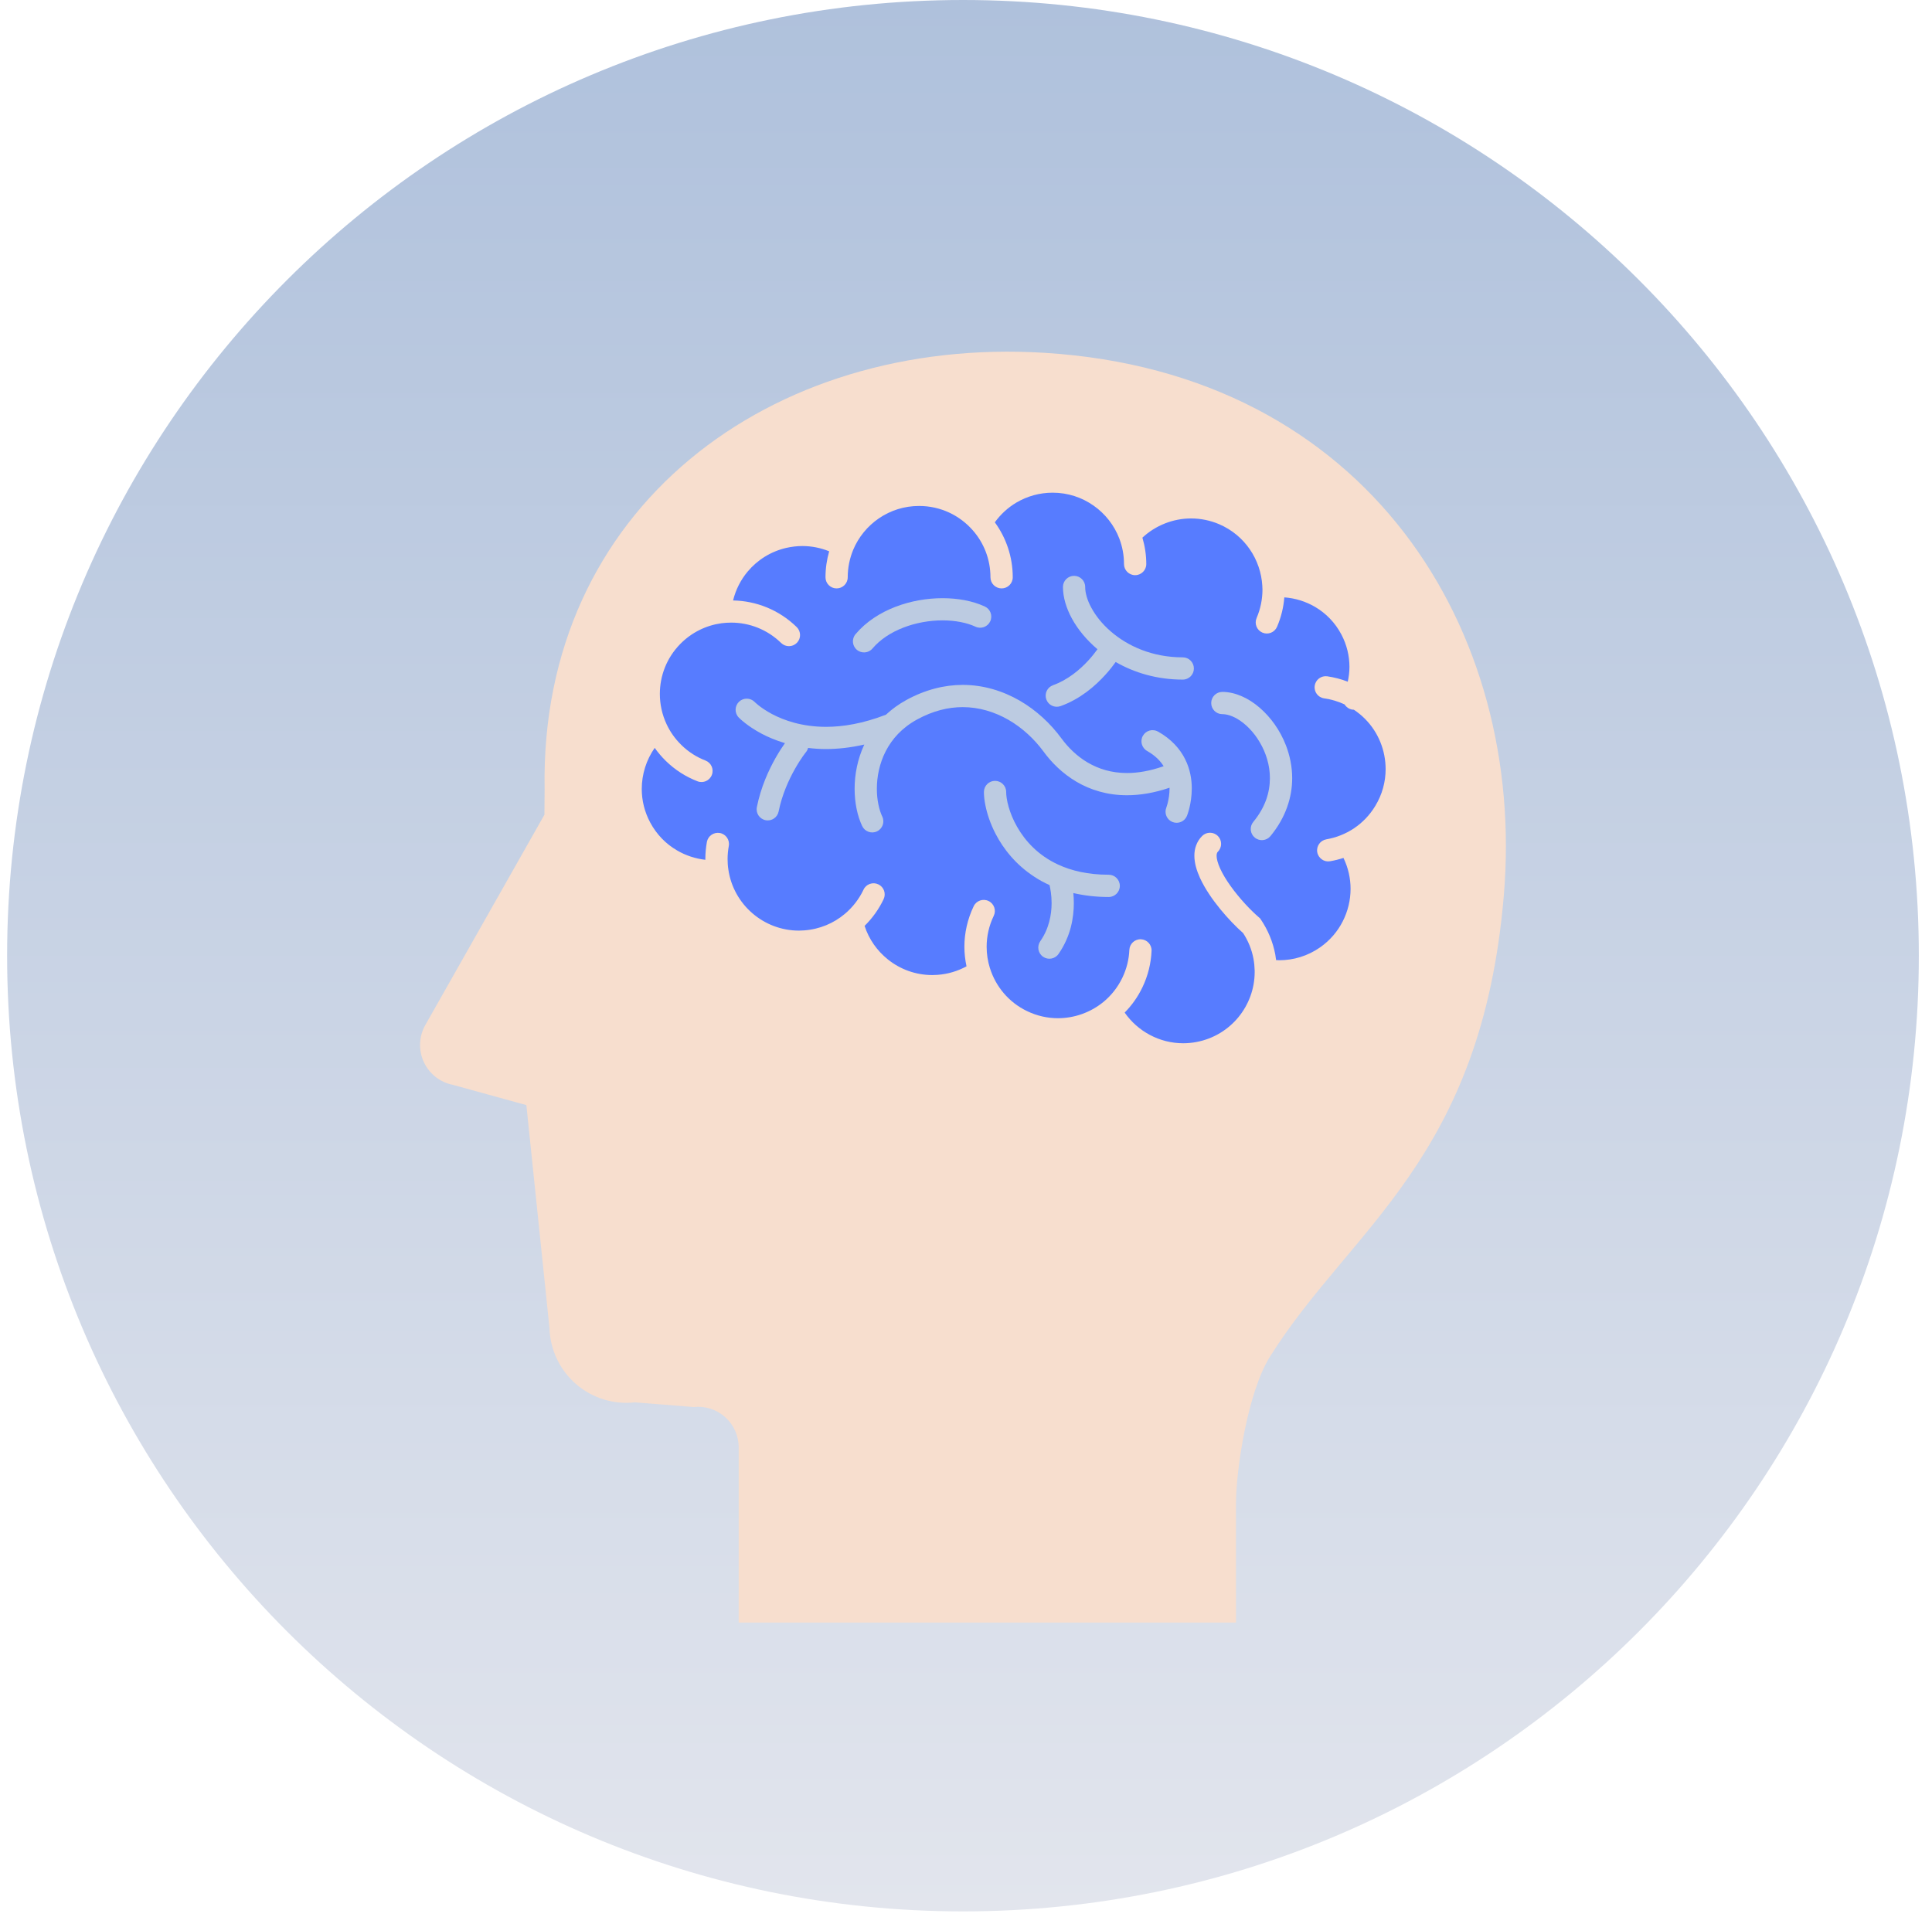
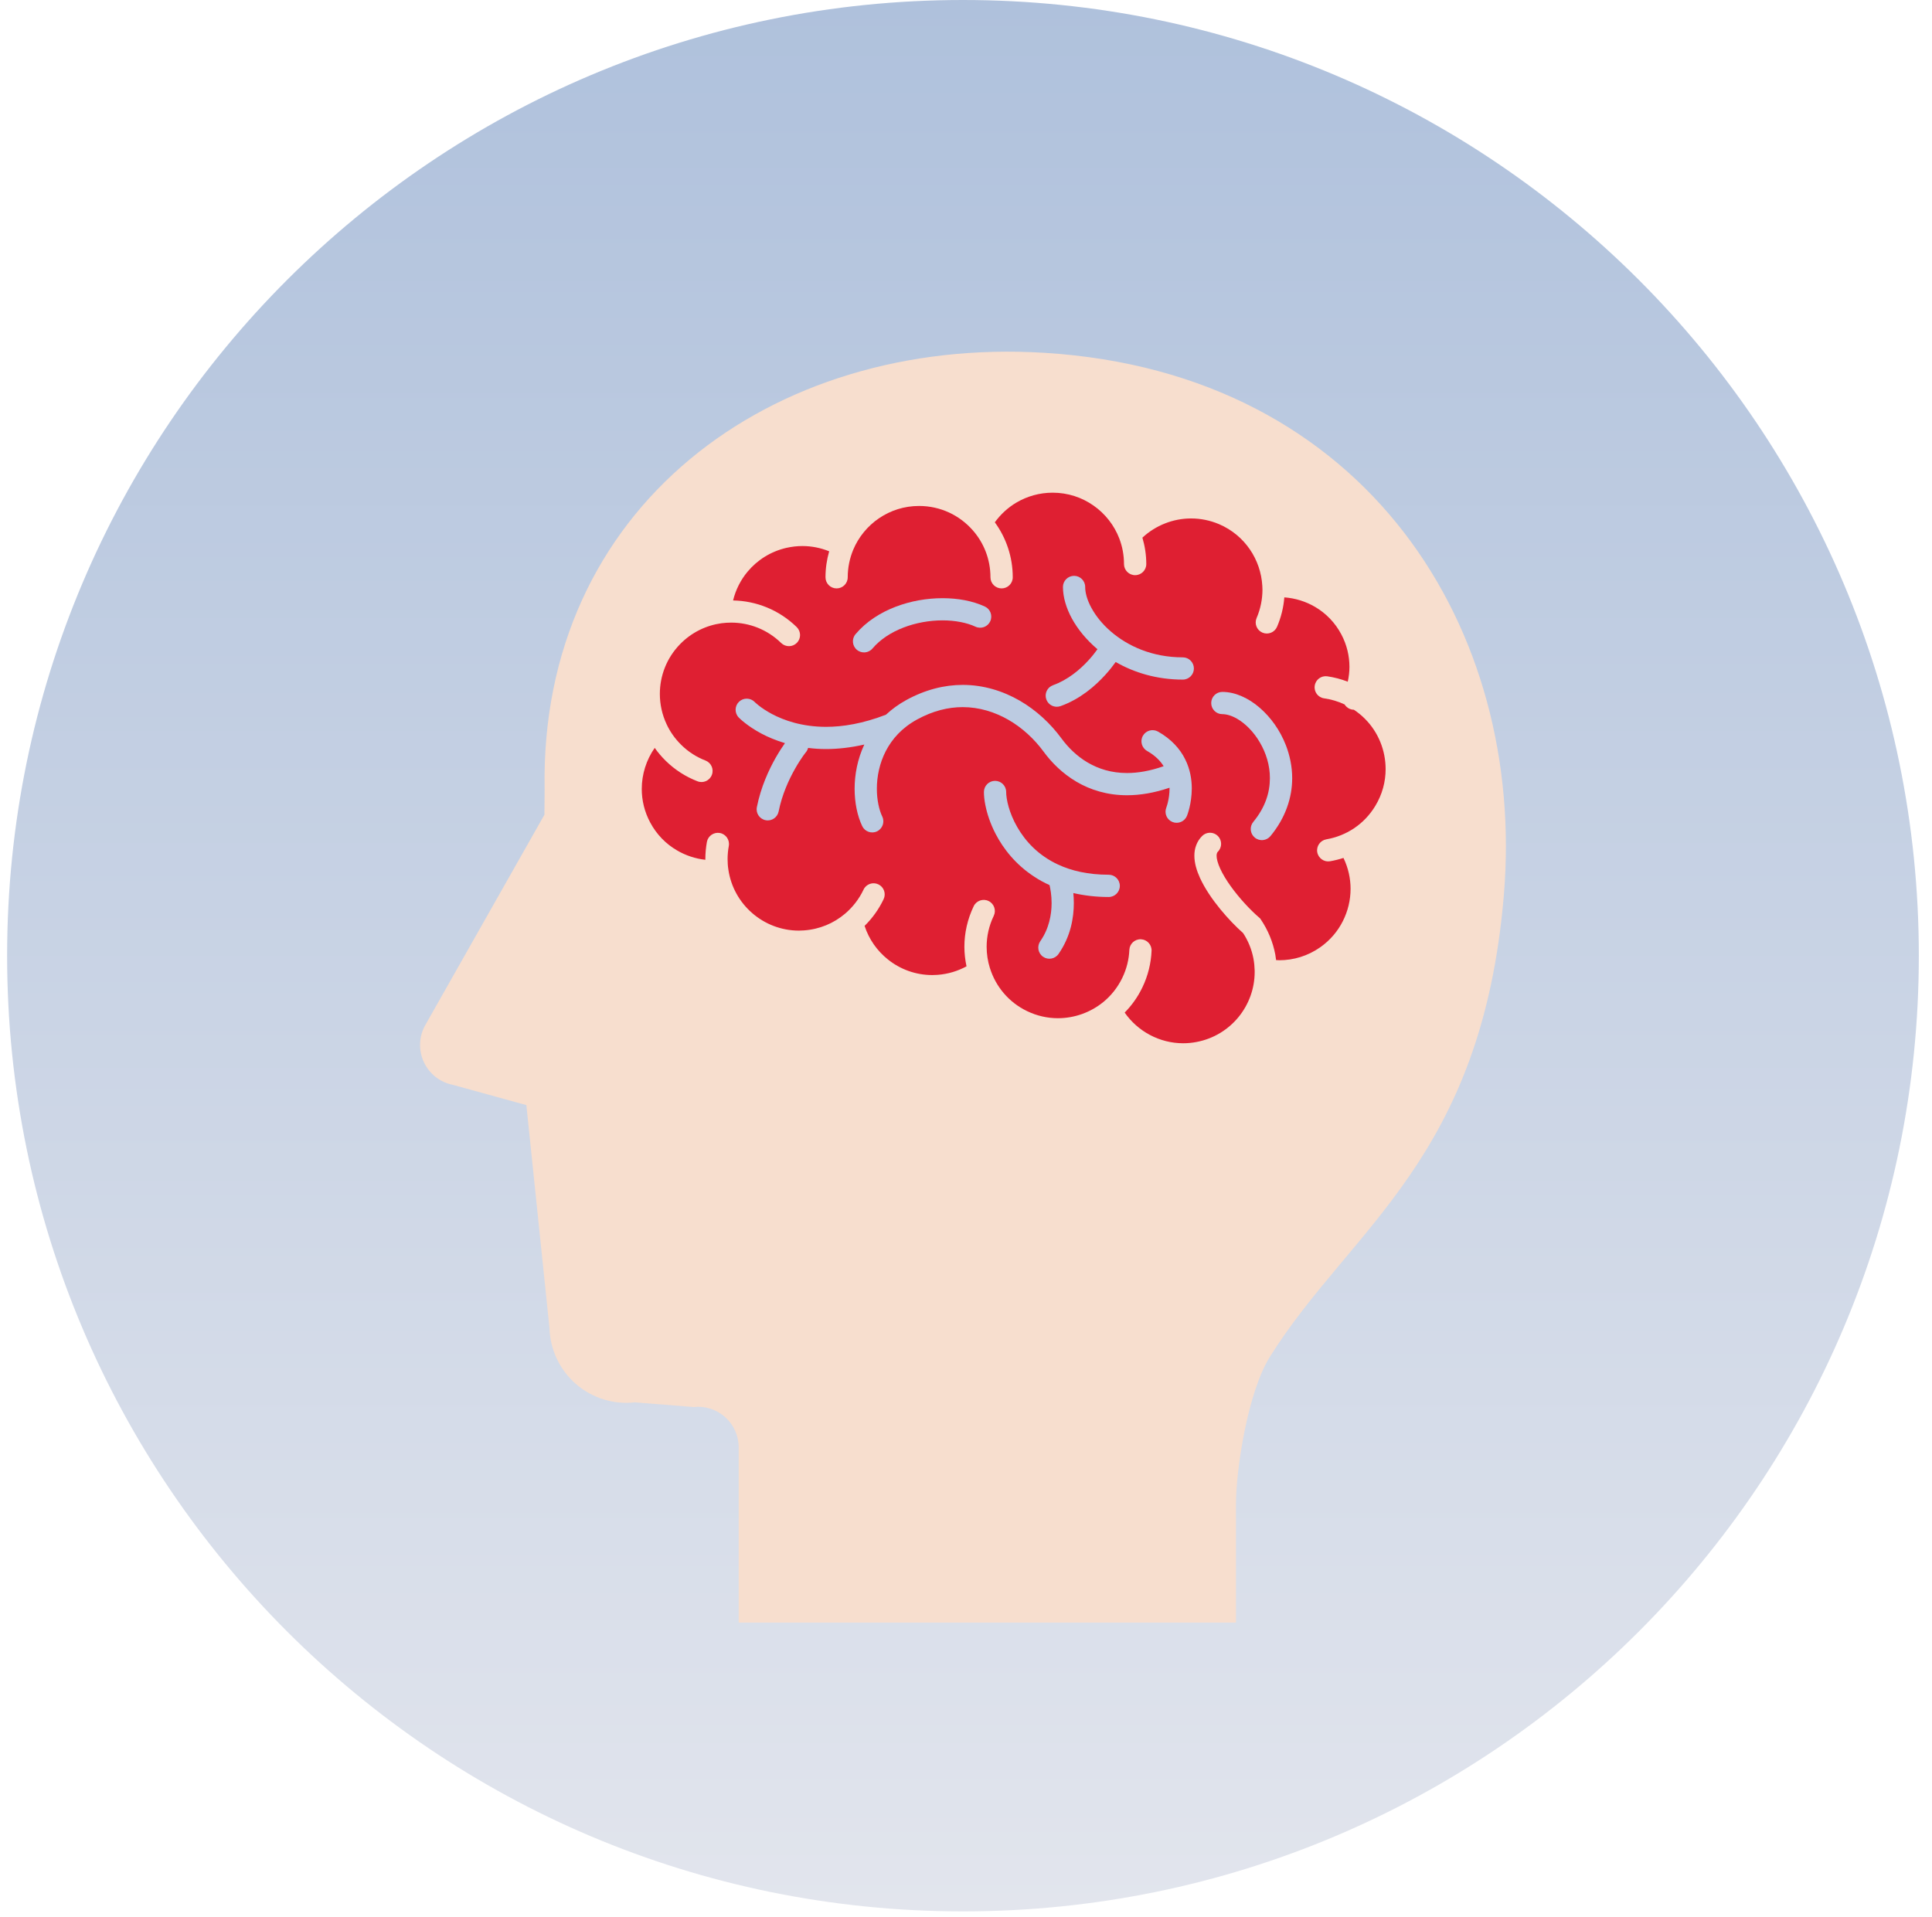
<svg xmlns="http://www.w3.org/2000/svg" width="127" height="126" viewBox="0 0 127 126" fill="none">
  <circle cx="63.301" cy="62.833" r="62.833" fill="url(#paint0_linear_4741_2343)" />
-   <circle cx="66.319" cy="54.791" r="26.641" fill="#577CFF" />
+   <circle cx="66.319" cy="54.791" r="26.641" fill="#DF1F32" />
  <path d="M72.88 57.51C71.515 57.51 70.427 57.247 69.554 56.842C68.246 56.236 67.399 55.303 66.866 54.372C66.6 53.909 66.416 53.448 66.301 53.043C66.185 52.639 66.14 52.283 66.141 52.071C66.141 51.665 65.814 51.338 65.409 51.338C65.005 51.338 64.678 51.665 64.678 52.071C64.678 52.334 64.71 52.624 64.775 52.943C64.887 53.503 65.097 54.148 65.442 54.815C65.956 55.809 66.775 56.855 67.999 57.647C68.306 57.85 68.635 58.031 68.992 58.192C69.049 58.435 69.128 58.861 69.127 59.378C69.127 59.752 69.085 60.168 68.972 60.597C68.859 61.025 68.676 61.46 68.38 61.885C68.153 62.219 68.234 62.673 68.567 62.903C68.898 63.132 69.353 63.051 69.583 62.718C69.983 62.142 70.237 61.542 70.387 60.971C70.536 60.399 70.588 59.854 70.588 59.378C70.588 59.14 70.575 58.916 70.556 58.715C71.26 58.877 72.03 58.974 72.88 58.974C73.284 58.974 73.612 58.646 73.612 58.242C73.612 57.838 73.284 57.51 72.88 57.51Z" fill="#BCCBE1" />
  <path d="M76.123 48.098C75.771 47.902 75.327 48.023 75.127 48.376C74.928 48.726 75.053 49.172 75.405 49.372C75.944 49.681 76.272 50.022 76.492 50.375C75.59 50.691 74.793 50.823 74.085 50.823C73.053 50.822 72.209 50.549 71.494 50.13C70.784 49.713 70.211 49.14 69.775 48.548C69.057 47.568 68.124 46.697 67.023 46.06C65.922 45.427 64.651 45.029 63.284 45.029C62.088 45.029 60.828 45.338 59.577 46.024C59.067 46.303 58.622 46.631 58.237 46.989C56.716 47.575 55.407 47.787 54.297 47.787C52.717 47.784 51.538 47.362 50.749 46.946C50.356 46.737 50.062 46.53 49.871 46.38C49.776 46.303 49.705 46.244 49.662 46.204L49.619 46.162L49.611 46.154C49.33 45.867 48.87 45.859 48.578 46.138C48.288 46.419 48.28 46.88 48.56 47.172C48.602 47.214 49.103 47.726 50.066 48.238C50.487 48.461 51.003 48.679 51.599 48.858C51.441 49.081 51.224 49.408 50.988 49.822C50.536 50.62 50.016 51.743 49.753 53.062C49.671 53.461 49.929 53.845 50.325 53.924C50.721 54.005 51.105 53.745 51.184 53.349C51.406 52.237 51.862 51.246 52.261 50.544C52.461 50.189 52.644 49.912 52.777 49.721C52.844 49.628 52.897 49.555 52.933 49.509C52.951 49.486 52.964 49.47 52.972 49.459L52.983 49.449L52.984 49.446C53.05 49.364 53.094 49.271 53.12 49.172C53.491 49.22 53.882 49.247 54.297 49.247C55.065 49.247 55.908 49.156 56.815 48.951C56.363 49.919 56.179 50.931 56.178 51.857C56.18 52.788 56.358 53.637 56.676 54.311C56.849 54.675 57.285 54.832 57.649 54.659C58.013 54.485 58.17 54.05 57.996 53.685C57.794 53.264 57.638 52.595 57.641 51.857C57.639 51.059 57.814 50.184 58.226 49.383C58.641 48.583 59.282 47.854 60.28 47.306C61.331 46.729 62.338 46.492 63.284 46.49C64.365 46.492 65.382 46.804 66.292 47.327C67.2 47.85 67.992 48.588 68.596 49.411C69.127 50.137 69.839 50.851 70.753 51.391C71.666 51.931 72.788 52.286 74.085 52.284C74.943 52.284 75.874 52.131 76.879 51.79L76.88 51.841C76.88 52.199 76.824 52.525 76.768 52.756C76.742 52.869 76.713 52.962 76.693 53.019C76.684 53.049 76.677 53.071 76.672 53.084L76.668 53.095V53.096C76.52 53.47 76.7 53.893 77.075 54.044C77.45 54.193 77.876 54.01 78.026 53.637C78.046 53.585 78.338 52.853 78.342 51.841C78.342 51.261 78.241 50.579 77.901 49.907C77.566 49.231 76.987 48.585 76.123 48.098Z" fill="#BCCBE1" />
  <path d="M57.354 42.635C57.858 42.041 58.573 41.574 59.388 41.261C60.203 40.944 61.11 40.787 61.961 40.787C62.788 40.787 63.56 40.939 64.124 41.203C64.493 41.373 64.927 41.212 65.094 40.846C65.263 40.48 65.104 40.044 64.739 39.877C63.922 39.499 62.961 39.33 61.961 39.328C60.933 39.328 59.862 39.512 58.861 39.896C57.865 40.28 56.939 40.867 56.241 41.692C55.978 41.999 56.017 42.46 56.324 42.72C56.633 42.983 57.096 42.943 57.354 42.635Z" fill="#BCCBE1" />
  <path d="M68.652 23.196C50.632 22.087 35.457 33.423 35.801 51.893L35.788 53.565L27.959 67.39C27.537 68.135 27.499 69.039 27.857 69.817C28.214 70.596 28.922 71.156 29.763 71.322L34.601 72.656L36.12 87.316C36.161 88.729 36.789 90.061 37.855 90.988C38.921 91.917 40.328 92.356 41.732 92.199L45.595 92.507C46.349 92.423 47.104 92.664 47.669 93.171C48.234 93.676 48.558 94.399 48.558 95.158V106.678H81.247C81.247 106.678 81.247 101.092 81.247 98.864C81.247 96.634 82.017 91.539 83.475 89.205C88.775 80.732 97.401 76.224 98.856 58.848C100.313 41.47 89.941 24.507 68.652 23.196ZM90.4 52.994C89.667 54.205 88.482 54.959 87.188 55.182C86.791 55.252 86.522 55.628 86.589 56.027C86.66 56.424 87.038 56.694 87.435 56.623C87.732 56.572 88.024 56.498 88.313 56.405C88.624 57.051 88.78 57.745 88.78 58.436C88.78 59.174 88.604 59.907 88.267 60.57C87.932 61.232 87.435 61.822 86.783 62.281C85.962 62.856 85.029 63.13 84.103 63.132C84.029 63.132 83.957 63.124 83.884 63.122C83.868 63 83.853 62.879 83.832 62.76V62.758C83.672 61.911 83.341 61.136 82.888 60.462L82.833 60.38L82.758 60.315C82.205 59.84 81.471 59.062 80.904 58.268C80.618 57.872 80.376 57.471 80.212 57.114C80.046 56.755 79.97 56.444 79.973 56.26C79.973 56.178 79.985 56.121 80.001 56.084C80.014 56.048 80.028 56.026 80.056 55.997C80.341 55.713 80.341 55.249 80.056 54.962C79.77 54.678 79.308 54.678 79.024 54.962C78.844 55.139 78.709 55.353 78.628 55.581C78.543 55.803 78.512 56.035 78.512 56.26C78.515 56.766 78.668 57.246 78.882 57.722C79.209 58.432 79.695 59.137 80.222 59.781C80.718 60.385 81.243 60.929 81.715 61.345C82.041 61.843 82.279 62.407 82.396 63.028C82.444 63.29 82.469 63.55 82.475 63.799V63.804C82.475 63.836 82.476 63.869 82.476 63.903C82.476 65.007 82.083 66.053 81.407 66.876C80.731 67.697 79.779 68.294 78.65 68.507C78.356 68.563 78.064 68.59 77.776 68.59C76.226 68.591 74.792 67.811 73.93 66.573C74.395 66.102 74.791 65.551 75.091 64.924V64.925C75.466 64.15 75.663 63.329 75.698 62.515C75.716 62.113 75.404 61.772 75.002 61.754C74.596 61.736 74.256 62.05 74.238 62.452C74.212 63.072 74.062 63.694 73.776 64.287L73.775 64.29C73.467 64.925 73.04 65.457 72.53 65.877L72.528 65.878C71.687 66.564 70.628 66.943 69.545 66.943C68.863 66.943 68.17 66.794 67.512 66.475C66.295 65.89 65.449 64.847 65.075 63.654H65.073C64.931 63.201 64.857 62.725 64.857 62.247C64.857 61.564 65.006 60.871 65.324 60.212C65.5 59.848 65.346 59.411 64.982 59.237C64.62 59.062 64.183 59.213 64.007 59.577C63.594 60.436 63.394 61.35 63.394 62.247C63.394 62.682 63.445 63.112 63.534 63.532C62.963 63.843 62.32 64.043 61.625 64.093H61.623C61.509 64.101 61.398 64.106 61.285 64.106C60.187 64.106 59.171 63.725 58.365 63.079C57.661 62.515 57.121 61.757 56.834 60.873C57.347 60.368 57.773 59.773 58.086 59.114C58.258 58.748 58.102 58.314 57.737 58.142C57.373 57.969 56.934 58.124 56.764 58.491C56.475 59.103 56.054 59.647 55.54 60.08C54.807 60.699 53.883 61.096 52.855 61.17H52.854C52.739 61.178 52.628 61.184 52.517 61.184C50.197 61.184 48.216 59.469 47.88 57.177L47.879 57.17V57.166C47.86 57.056 47.848 56.942 47.84 56.824C47.832 56.712 47.828 56.597 47.828 56.484C47.828 56.19 47.856 55.899 47.908 55.618C47.98 55.221 47.718 54.84 47.321 54.766C46.926 54.695 46.543 54.954 46.468 55.351C46.402 55.719 46.366 56.097 46.366 56.484L46.367 56.528C45.71 56.454 45.072 56.244 44.502 55.909C43.779 55.488 43.166 54.87 42.742 54.078C42.364 53.371 42.186 52.618 42.186 51.871C42.186 50.907 42.485 49.961 43.037 49.17C43.25 49.471 43.491 49.754 43.76 50.02C44.378 50.626 45.092 51.074 45.848 51.366C46.225 51.514 46.647 51.326 46.793 50.948C46.941 50.572 46.751 50.149 46.377 50.003C45.798 49.78 45.256 49.439 44.786 48.977V48.976C44.37 48.57 44.048 48.108 43.818 47.613C43.523 46.985 43.375 46.302 43.375 45.624C43.376 44.434 43.819 43.256 44.713 42.343C45.474 41.567 46.433 41.113 47.428 40.975H47.429H47.431C47.644 40.948 47.856 40.934 48.068 40.934C49.255 40.935 50.434 41.382 51.35 42.275C51.639 42.555 52.1 42.553 52.384 42.263C52.666 41.975 52.66 41.514 52.373 41.23C51.208 40.089 49.699 39.505 48.189 39.478C48.359 38.779 48.687 38.128 49.146 37.58C49.783 36.821 50.655 36.259 51.696 36.019C52.051 35.94 52.4 35.9 52.747 35.9C53.359 35.9 53.956 36.023 54.506 36.246C54.35 36.791 54.264 37.363 54.264 37.956C54.264 38.359 54.591 38.685 54.995 38.685C55.398 38.685 55.725 38.359 55.725 37.956C55.725 37.317 55.855 36.707 56.083 36.152C56.436 35.304 57.034 34.582 57.784 34.072C58.537 33.561 59.438 33.265 60.416 33.265C61.826 33.265 63.084 33.881 63.946 34.865C64.672 35.69 65.108 36.77 65.108 37.956C65.108 38.359 65.437 38.685 65.84 38.685C66.244 38.685 66.573 38.359 66.573 37.956C66.573 36.606 66.135 35.353 65.395 34.34C65.774 33.816 66.256 33.371 66.814 33.041C67.512 32.63 68.325 32.392 69.196 32.392C70.2 32.392 71.122 32.705 71.883 33.239C72.647 33.773 73.243 34.531 73.58 35.41H73.579C73.778 35.932 73.886 36.493 73.886 37.085C73.886 37.488 74.215 37.815 74.618 37.815C75.021 37.815 75.351 37.488 75.351 37.085C75.351 36.481 75.258 35.9 75.096 35.348C75.963 34.543 77.111 34.086 78.296 34.086C78.915 34.086 79.543 34.209 80.15 34.468C80.996 34.834 81.675 35.413 82.159 36.119C82.644 36.826 82.928 37.656 82.978 38.515C82.984 38.603 82.988 38.691 82.988 38.779C82.985 39.4 82.863 40.025 82.603 40.633C82.443 41.004 82.615 41.433 82.985 41.592C83.357 41.751 83.785 41.581 83.946 41.21C84.217 40.579 84.373 39.928 84.425 39.275C85.142 39.326 85.84 39.543 86.458 39.908C87.162 40.324 87.765 40.934 88.176 41.715C88.536 42.398 88.705 43.124 88.706 43.844C88.706 44.173 88.666 44.499 88.595 44.819C88.157 44.647 87.701 44.531 87.246 44.464C86.849 44.409 86.477 44.688 86.423 45.088C86.365 45.489 86.644 45.858 87.042 45.913C87.502 45.978 87.955 46.11 88.387 46.314C88.462 46.439 88.578 46.542 88.722 46.605C88.811 46.644 88.906 46.663 88.999 46.663C89.269 46.843 89.514 47.046 89.734 47.267L89.735 47.269C90.613 48.153 91.084 49.347 91.084 50.567C91.084 51.395 90.865 52.233 90.4 52.994Z" fill="#F7DECE" />
  <path d="M82.806 46.531C82.444 46.218 82.054 45.961 81.642 45.782C81.229 45.599 80.794 45.49 80.349 45.49C79.945 45.49 79.619 45.818 79.619 46.222C79.619 46.626 79.945 46.952 80.349 46.952C80.618 46.952 80.956 47.045 81.316 47.252C81.852 47.559 82.409 48.112 82.811 48.802C83.22 49.493 83.48 50.313 83.477 51.163C83.475 52.096 83.181 53.071 82.383 54.039C82.128 54.349 82.171 54.811 82.482 55.067C82.794 55.326 83.256 55.28 83.512 54.972C84.515 53.759 84.943 52.417 84.942 51.163C84.942 50.401 84.786 49.67 84.531 49.005C84.144 48.007 83.53 47.156 82.806 46.531Z" fill="#C0CDE2" />
  <path d="M77.75 43.218C75.741 43.218 74.128 42.477 73.011 41.509C72.453 41.026 72.026 40.486 71.746 39.968C71.461 39.451 71.332 38.959 71.335 38.59C71.335 38.187 71.007 37.859 70.605 37.859C70.2 37.859 69.873 38.187 69.873 38.59C69.876 39.276 70.09 39.982 70.461 40.666C70.852 41.38 71.421 42.074 72.142 42.684C71.997 42.885 71.797 43.148 71.539 43.426C70.983 44.034 70.18 44.707 69.22 45.049C68.843 45.183 68.643 45.601 68.779 45.982C68.914 46.363 69.331 46.559 69.713 46.425C71.014 45.958 71.986 45.105 72.648 44.379C72.942 44.057 73.17 43.76 73.34 43.524C74.549 44.221 76.043 44.681 77.75 44.681C78.154 44.681 78.48 44.354 78.48 43.951C78.48 43.547 78.154 43.218 77.75 43.218Z" fill="#BCCBE1" />
  <defs>
    <linearGradient id="paint0_linear_4741_2343" x1="63.301" y1="0" x2="63.301" y2="125.665" gradientUnits="userSpaceOnUse">
      <stop stop-color="#AFC1DC" />
      <stop offset="1" stop-color="#E2E5ED" />
    </linearGradient>
  </defs>
</svg>
